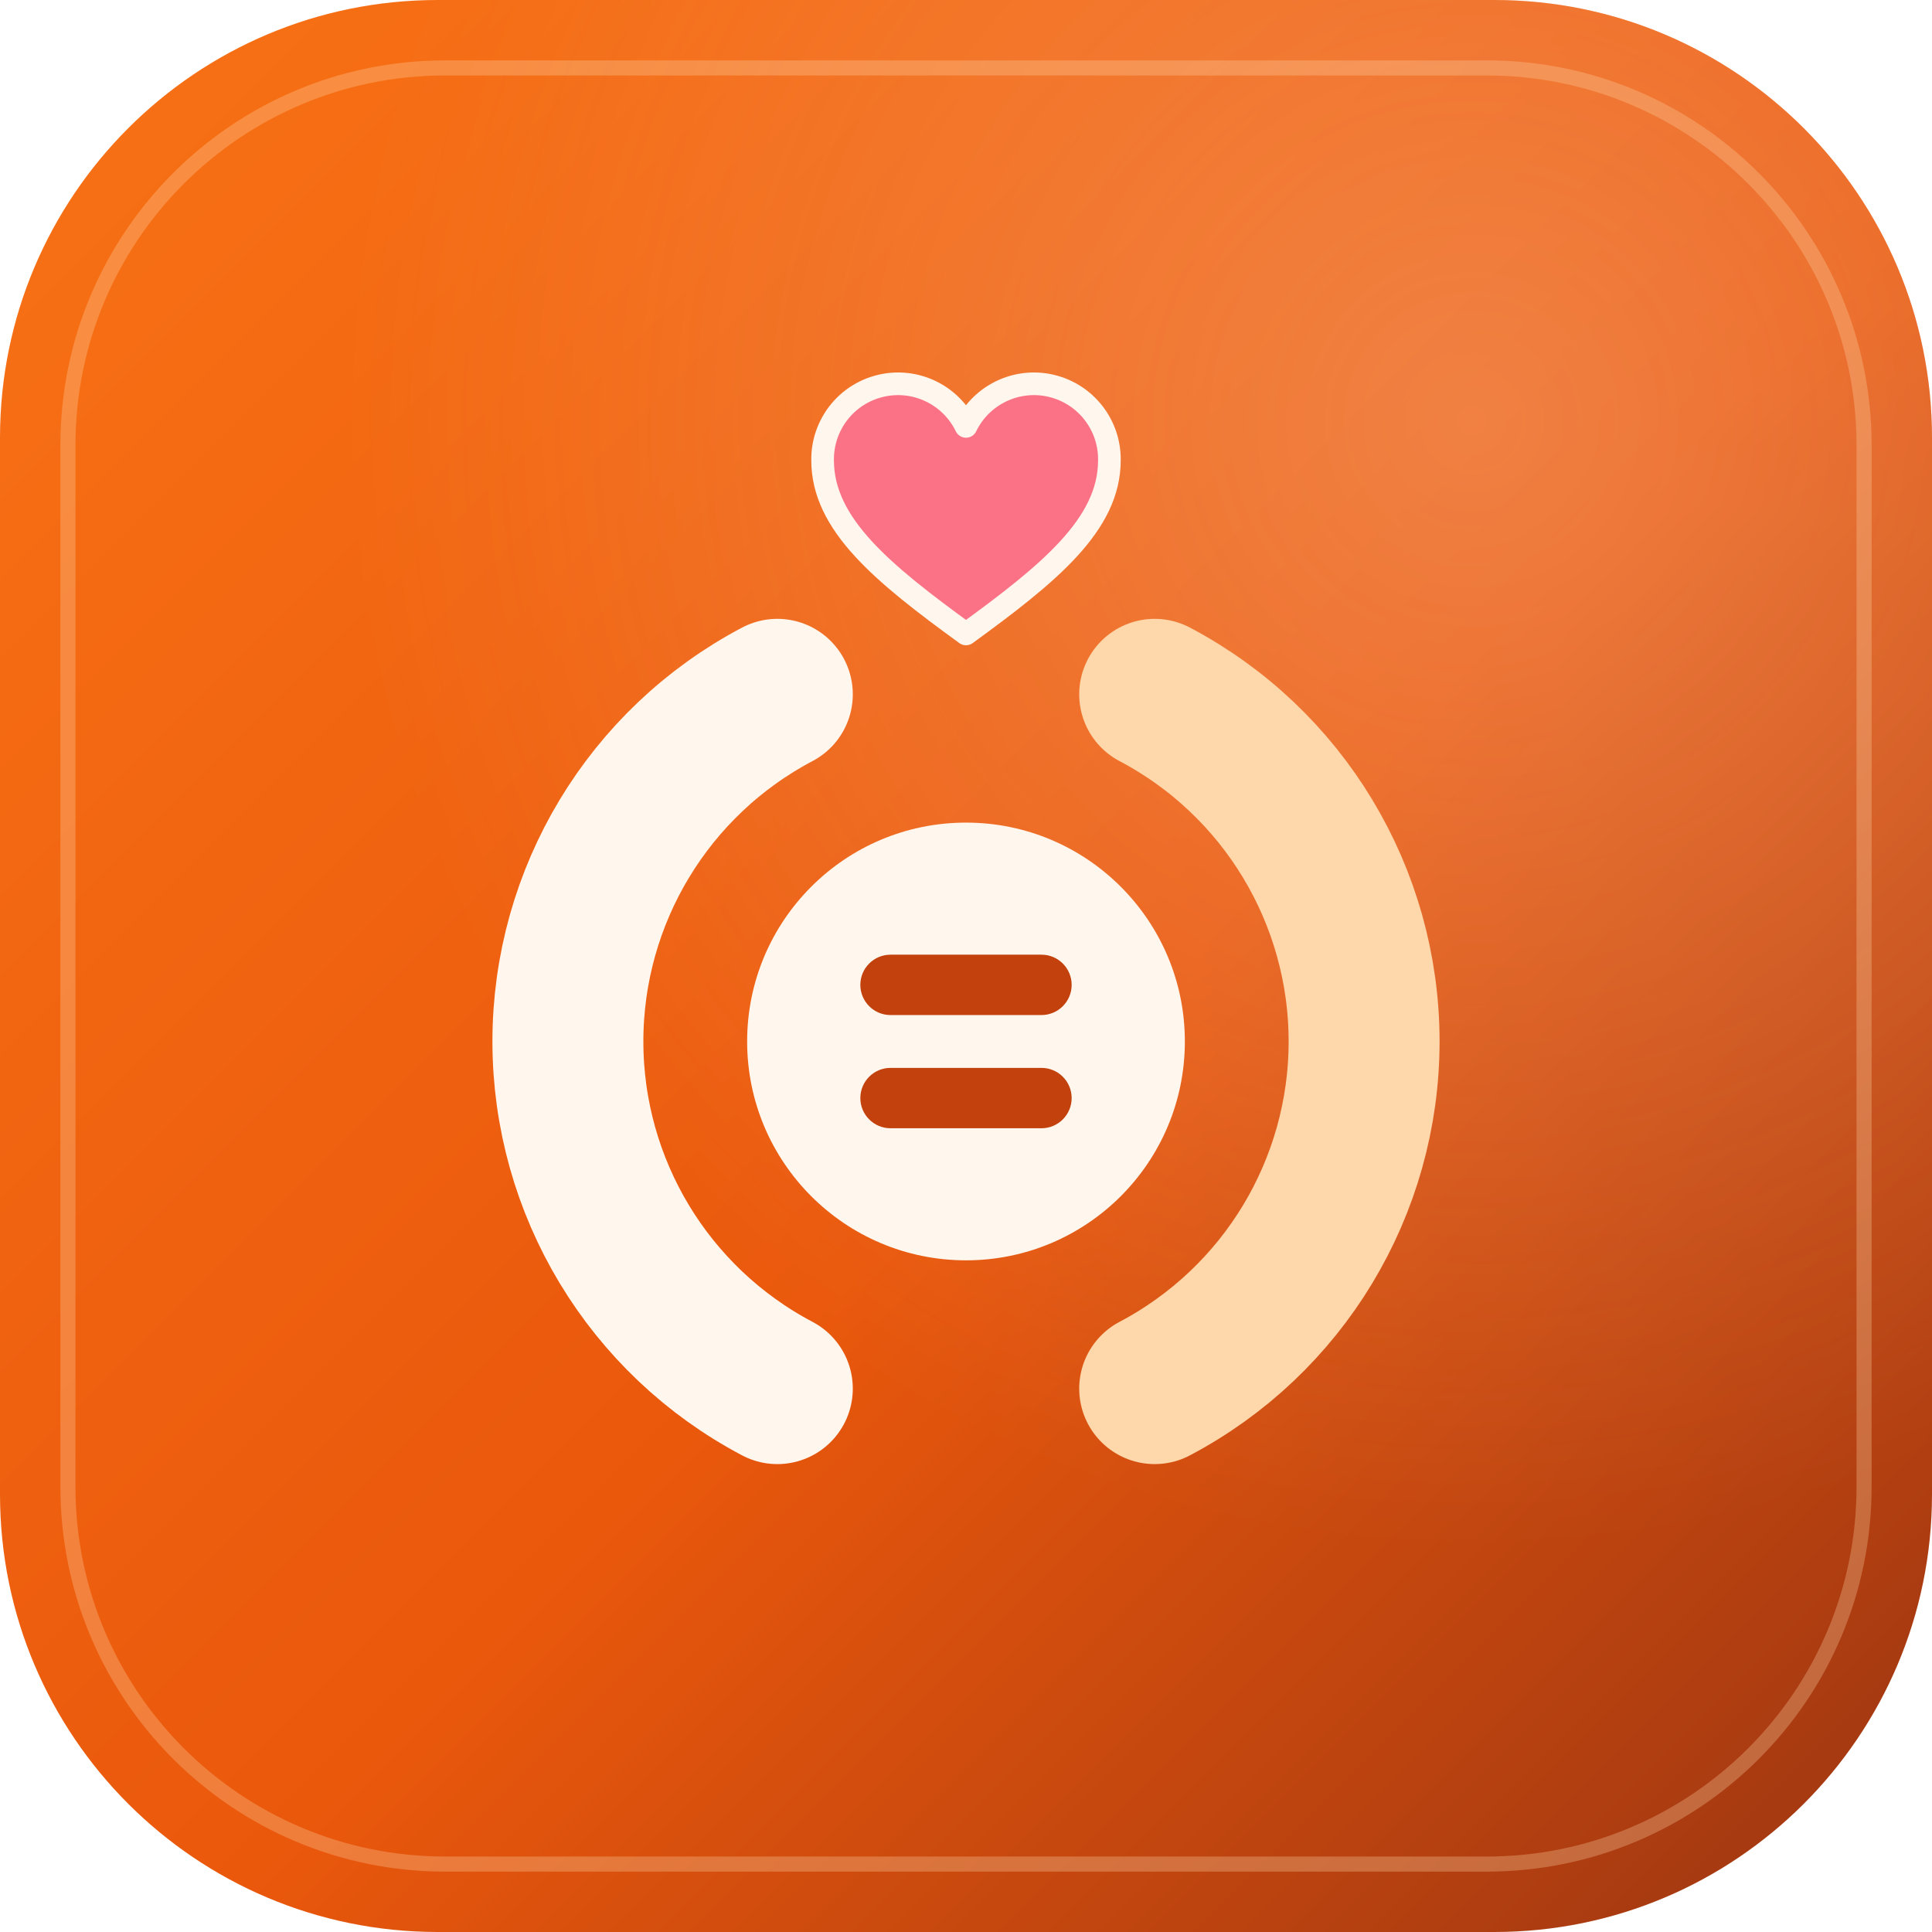
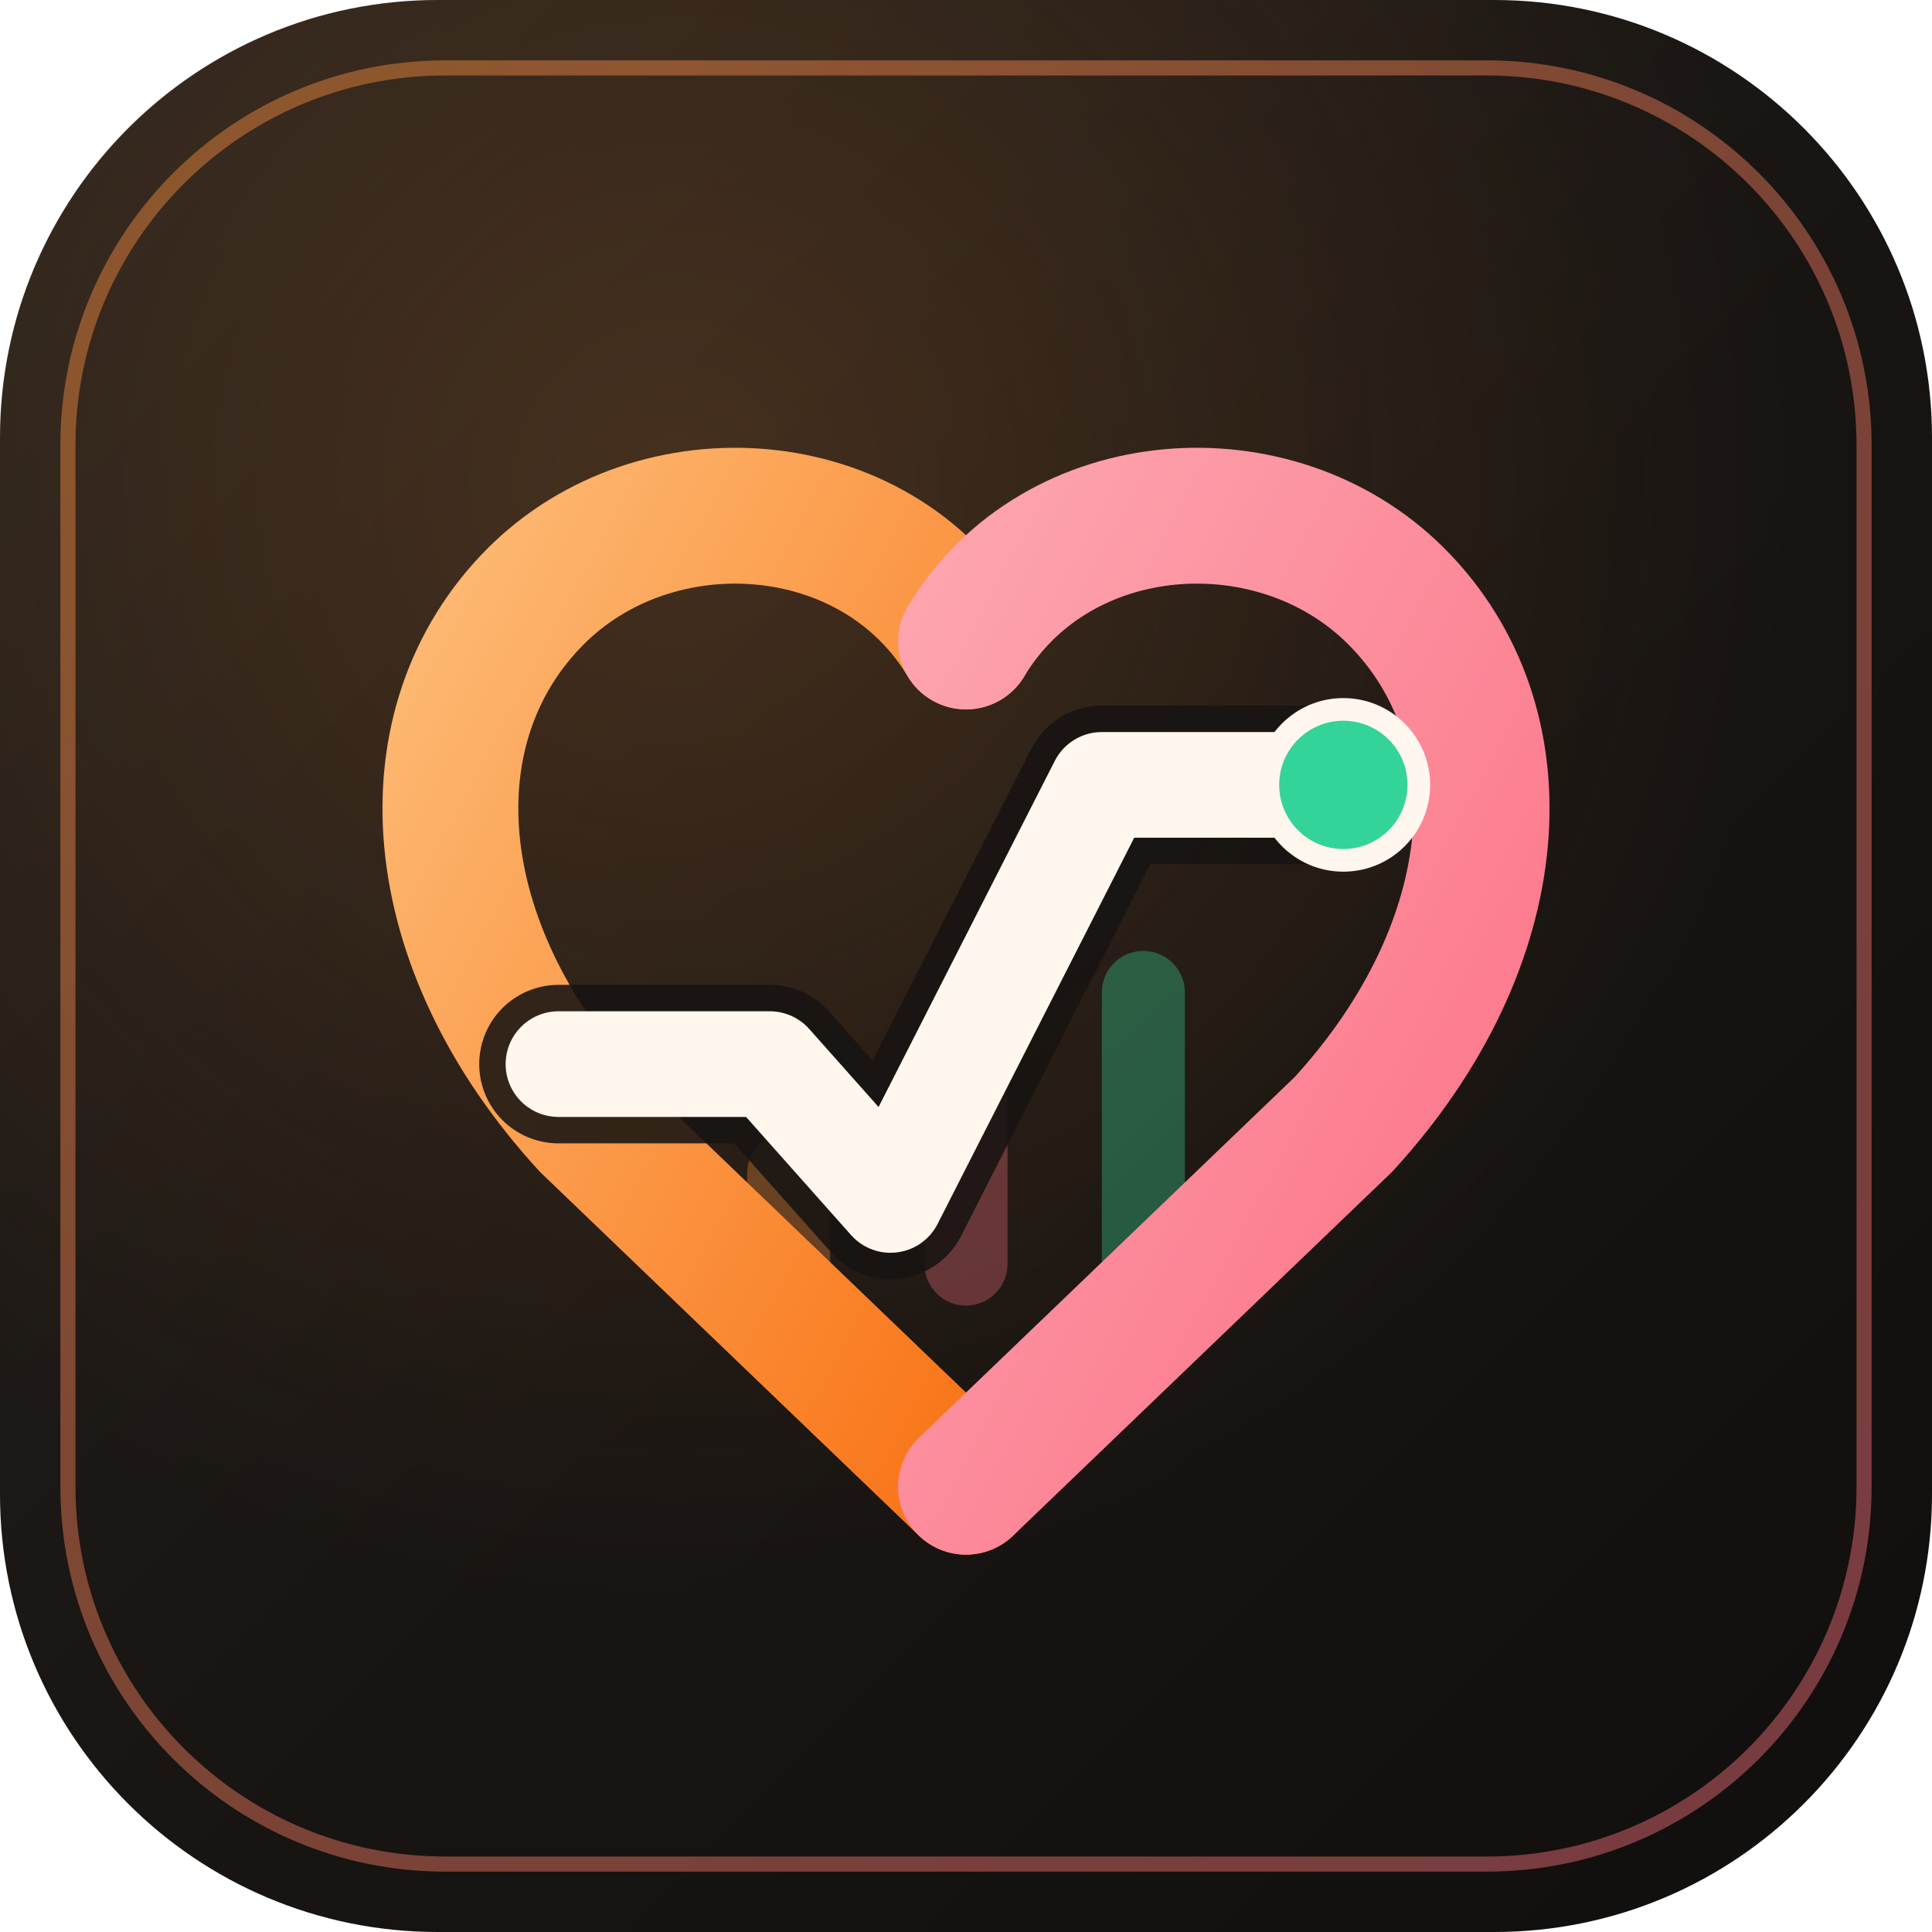
- <svg xmlns="http://www.w3.org/2000/svg" width="512" height="512" viewBox="0 0 512 512" role="img" aria-label="DuoSpend">
+ <svg xmlns="http://www.w3.org/2000/svg" viewBox="0 0 512 512" width="512" height="512" role="img" aria-label="DuoSpend">
  <defs>
-     <linearGradient id="dsBg" x1="0%" y1="0%" x2="100%" y2="100%">
-       <stop offset="0%" stop-color="#f97316" />
-       <stop offset="55%" stop-color="#ea580c" />
-       <stop offset="100%" stop-color="#9a3412" />
+     <linearGradient id="ds-v2-bg" x1="0%" y1="0%" x2="100%" y2="100%">
+       <stop offset="0%" stop-color="#26211d" />
+       <stop offset="55%" stop-color="#171412" />
+       <stop offset="100%" stop-color="#110f0d" />
    </linearGradient>
-     <radialGradient id="dsGlow" cx="76%" cy="22%" r="58%">
-       <stop offset="0%" stop-color="#fff7ed" stop-opacity="0.24" />
-       <stop offset="100%" stop-color="#fff7ed" stop-opacity="0" />
+     <radialGradient id="ds-v2-glow" cx="35%" cy="25%" r="58%">
+       <stop offset="0%" stop-color="#fb923c" stop-opacity="0.18" />
+       <stop offset="100%" stop-color="#fb923c" stop-opacity="0" />
    </radialGradient>
+     <linearGradient id="ds-v2-rim" x1="0%" y1="0%" x2="100%" y2="100%">
+       <stop offset="0%" stop-color="#fb923c" />
+       <stop offset="100%" stop-color="#fb7185" />
+     </linearGradient>
+     <linearGradient id="ds-v2-lh" x1="0%" y1="0%" x2="100%" y2="100%">
+       <stop offset="0%" stop-color="#fdba74" />
+       <stop offset="100%" stop-color="#f97316" />
+     </linearGradient>
+     <linearGradient id="ds-v2-rh" x1="0%" y1="0%" x2="100%" y2="100%">
+       <stop offset="0%" stop-color="#fda4af" />
+       <stop offset="100%" stop-color="#fb7185" />
+     </linearGradient>
  </defs>
-   <rect width="512" height="512" rx="116" fill="url(#dsBg)" />
-   <rect width="512" height="512" rx="116" fill="url(#dsGlow)" />
-   <rect x="18" y="18" width="476" height="476" rx="100" fill="none" stroke="#fed7aa" stroke-opacity="0.3" stroke-width="4" />
-   <path d="M 206 184 A 104 104 0 0 0 206 368" fill="none" stroke="#fff7ed" stroke-width="40" stroke-linecap="round" />
-   <path d="M 306 184 A 104 104 0 0 1 306 368" fill="none" stroke="#fed7aa" stroke-width="40" stroke-linecap="round" />
-   <circle cx="256" cy="276" r="58" fill="#fff7ed" />
-   <rect x="228" y="253" width="56" height="16" rx="8" fill="#c2410c" />
-   <rect x="228" y="283" width="56" height="16" rx="8" fill="#c2410c" />
-   <path d="M 256 168 C 234 152 218 139 218 122 A 20 20 0 0 1 256 113 A 20 20 0 0 1 294 122 C 294 139 278 152 256 168 Z" fill="#fb7185" stroke="#fff7ed" stroke-width="6" stroke-linejoin="round" />
+   <rect width="512" height="512" rx="116" fill="url(#ds-v2-bg)" />
+   <rect width="512" height="512" rx="116" fill="url(#ds-v2-glow)" />
+   <rect x="18" y="18" width="476" height="476" rx="100" fill="none" stroke="url(#ds-v2-rim)" stroke-opacity="0.44" stroke-width="4" />
+   <rect x="198" y="300" width="22" height="46" rx="11" fill="#fb923c" fill-opacity="0.32" />
+   <rect x="245" y="276" width="22" height="70" rx="11" fill="#fb7185" fill-opacity="0.32" />
+   <rect x="292" y="252" width="22" height="94" rx="11" fill="#34d399" fill-opacity="0.35" />
+   <path d="M 256 170 C 232 130 174 126 142 158 C 108 192 112 250 156 298 L 256 394" fill="none" stroke="url(#ds-v2-lh)" stroke-width="36" stroke-linecap="round" stroke-linejoin="round" />
+   <path d="M 256 170 C 280 130 338 126 370 158 C 404 192 400 250 356 298 L 256 394" fill="none" stroke="url(#ds-v2-rh)" stroke-width="36" stroke-linecap="round" stroke-linejoin="round" />
+   <path d="M 148 282 L 204 282 L 236 318 L 292 208 L 356 208" fill="none" stroke="#171412" stroke-opacity="0.88" stroke-width="42" stroke-linecap="round" stroke-linejoin="round" />
+   <path d="M 148 282 L 204 282 L 236 318 L 292 208 L 356 208" fill="none" stroke="#fff7ed" stroke-width="28" stroke-linecap="round" stroke-linejoin="round" />
+   <circle cx="356" cy="208" r="20" fill="#34d399" stroke="#fff7ed" stroke-width="6" />
</svg>
